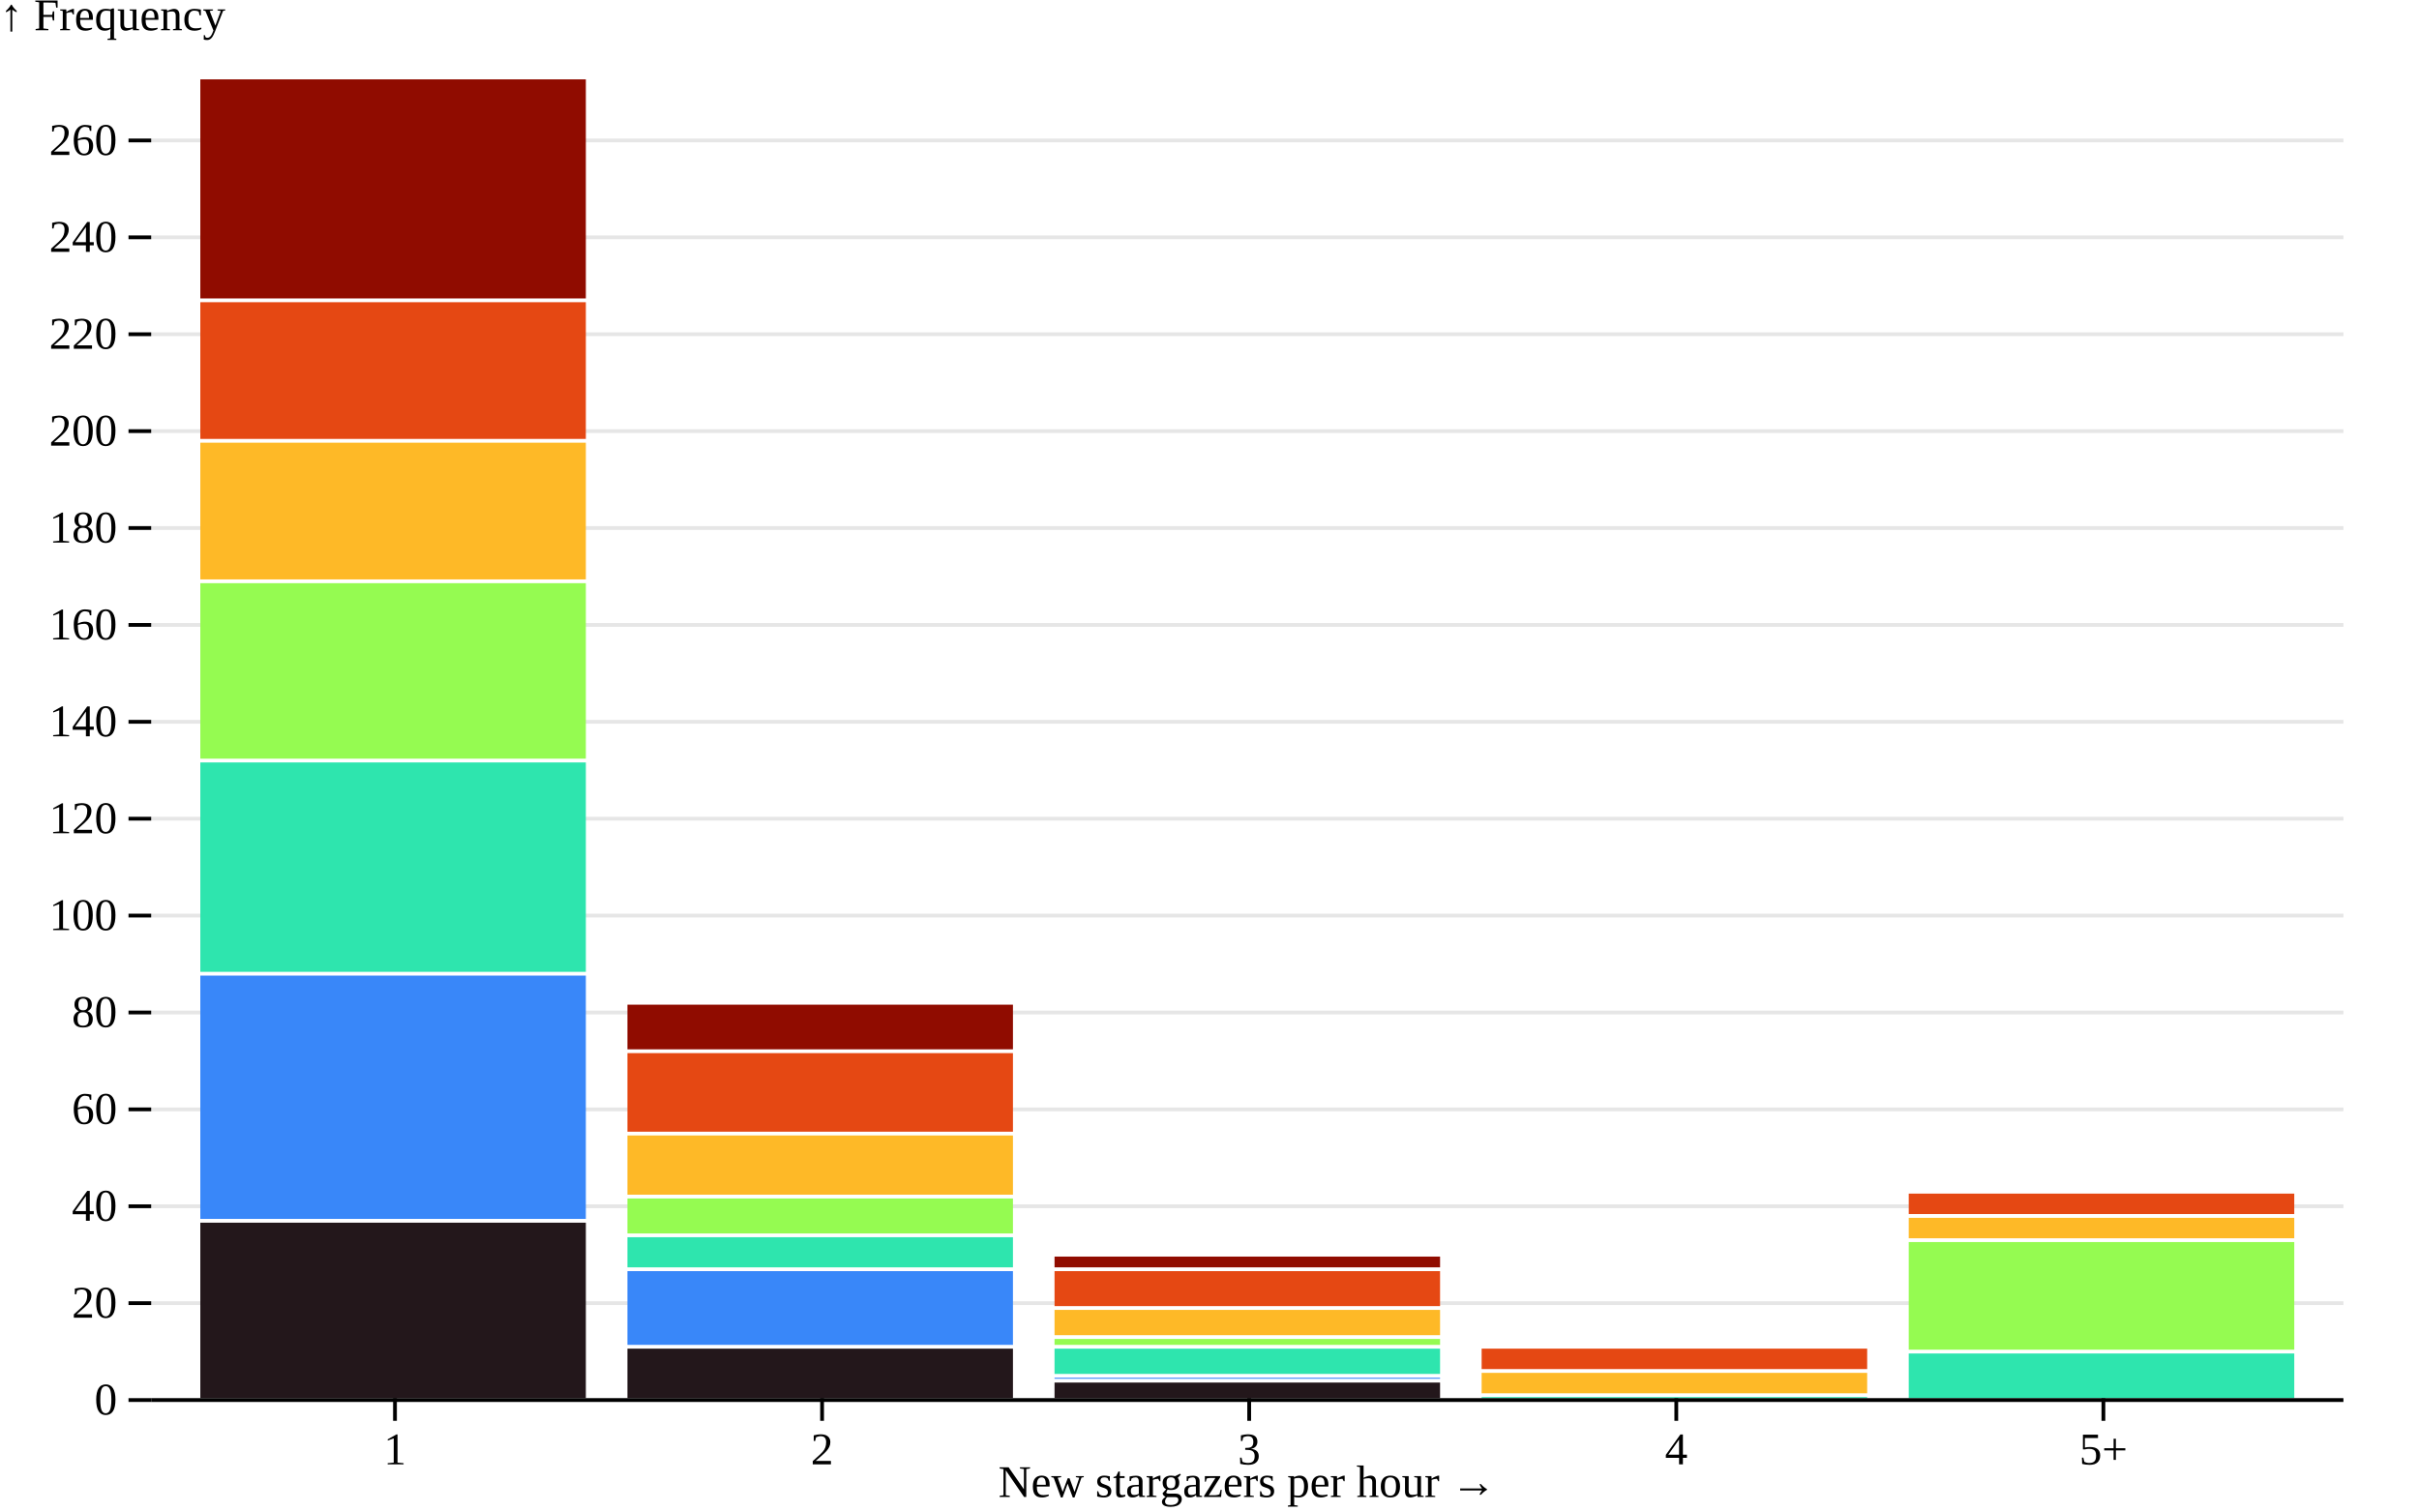
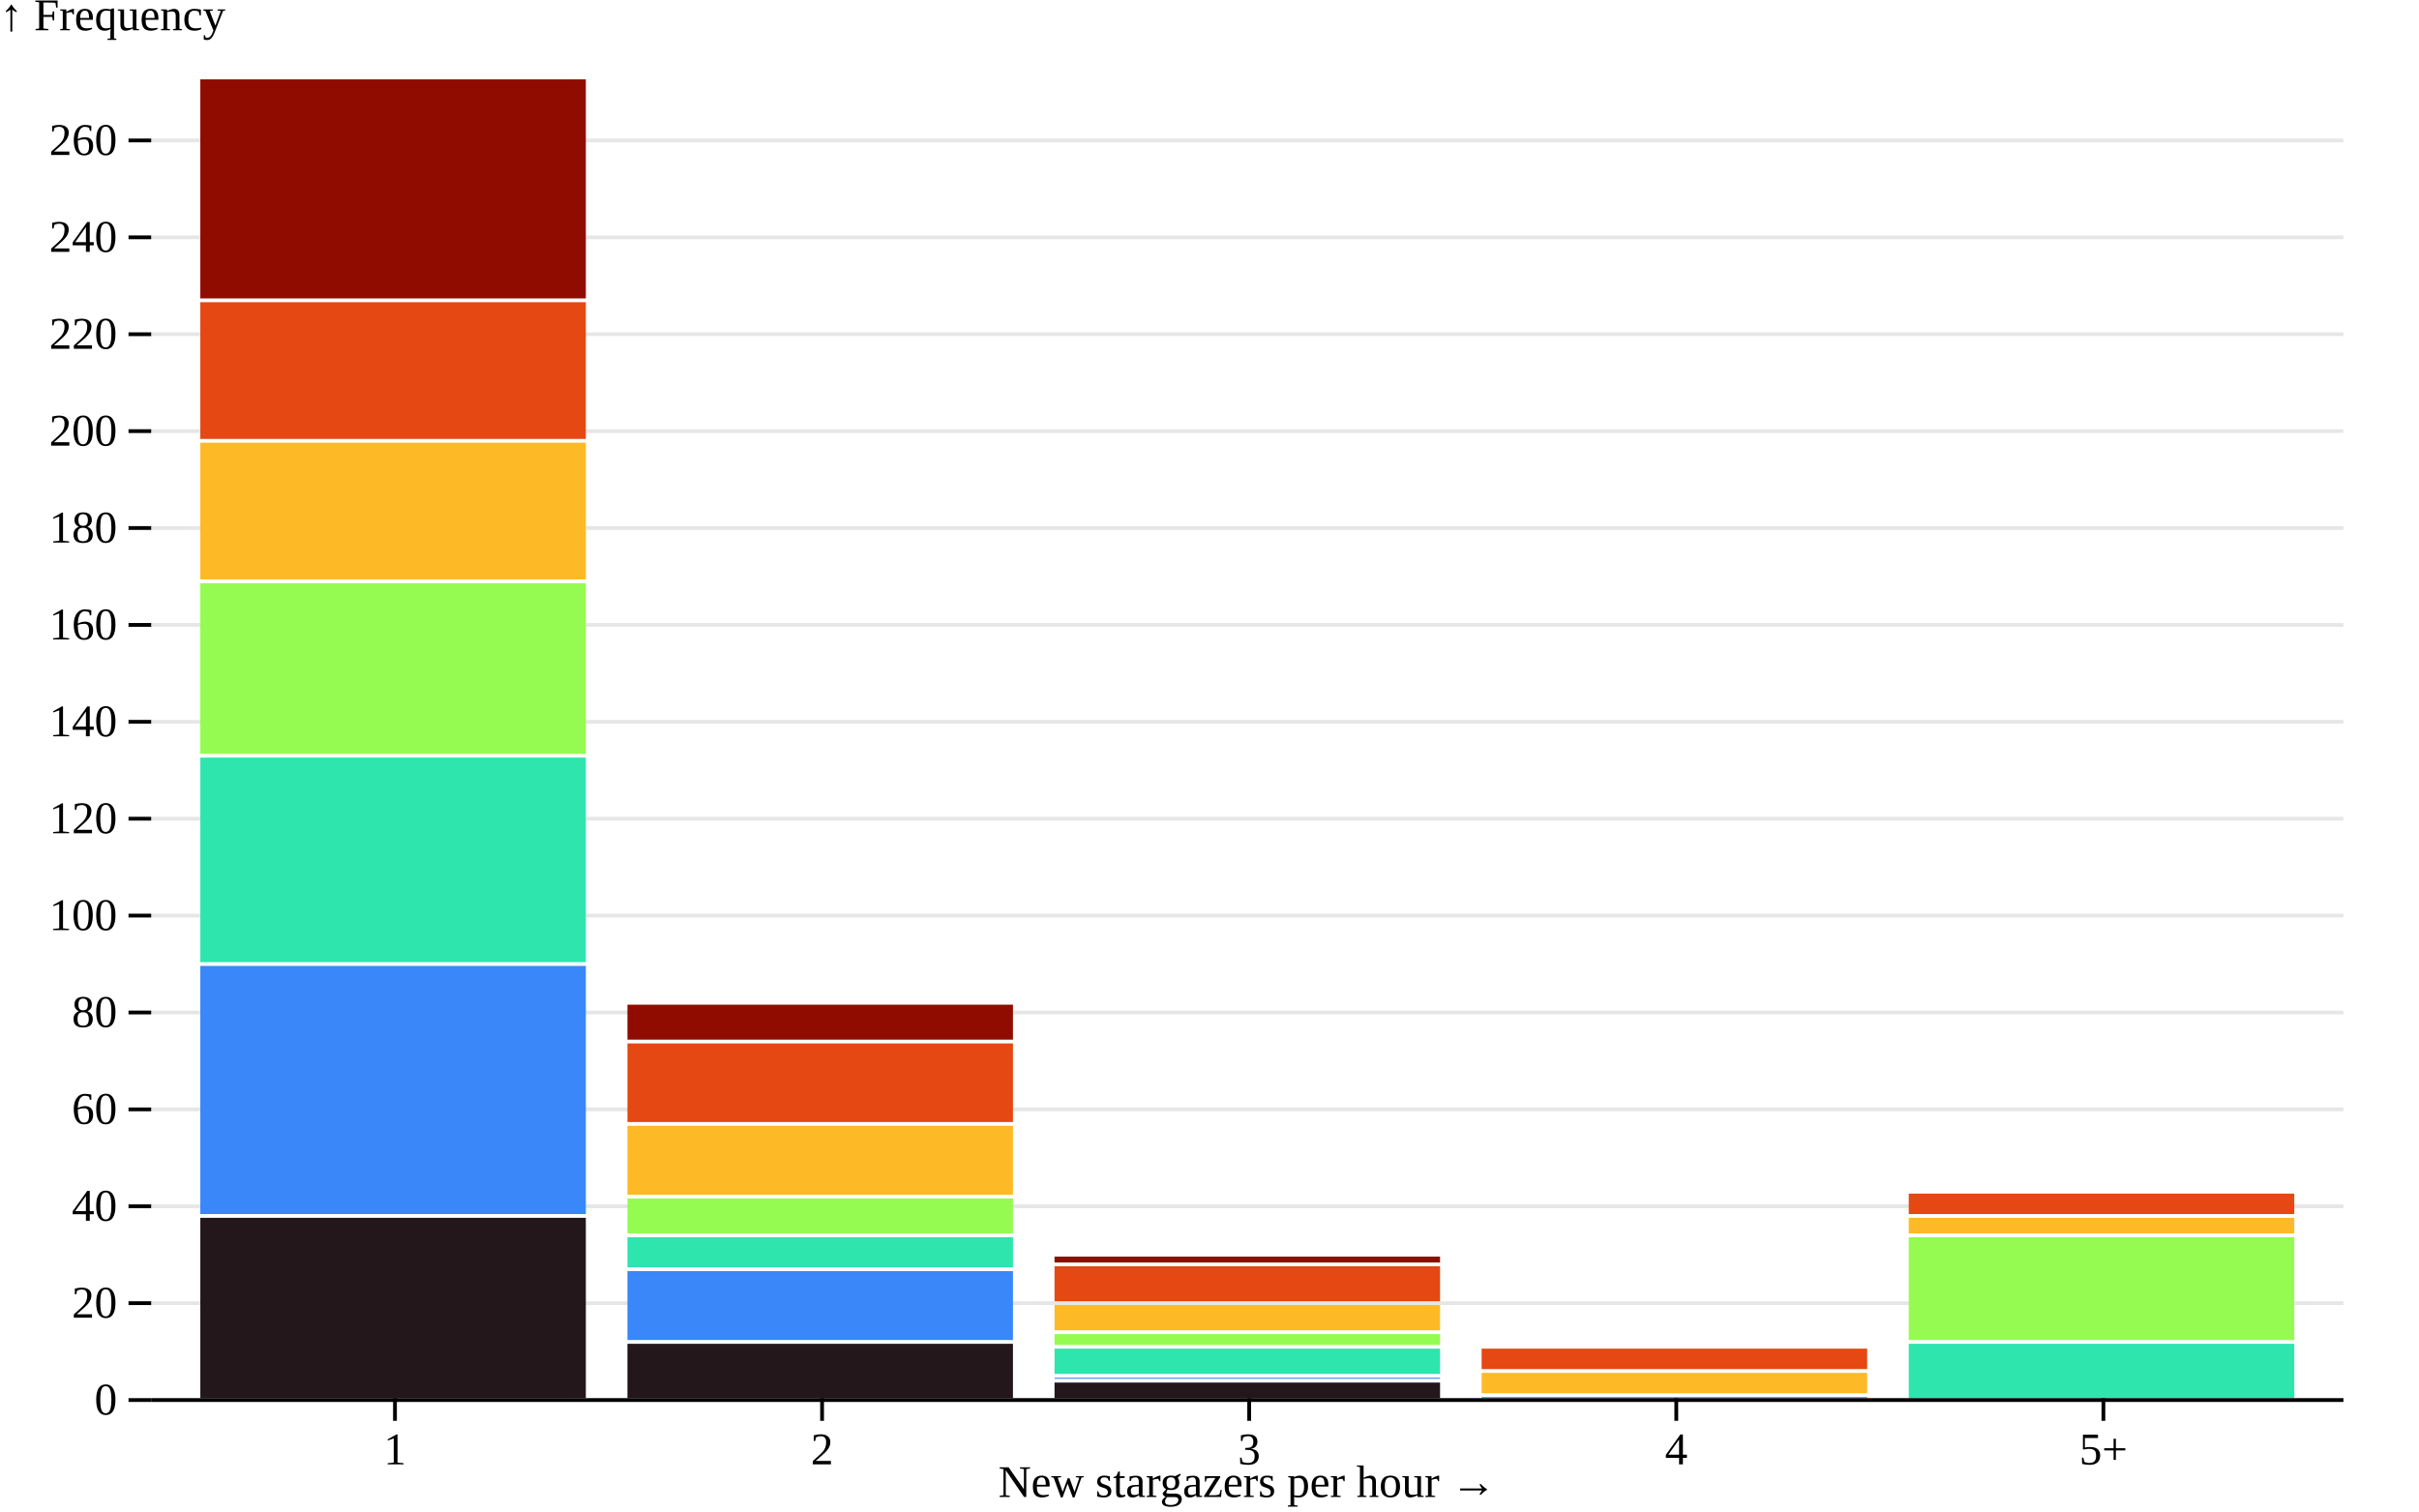
<svg xmlns="http://www.w3.org/2000/svg" class="plot" fill="currentColor" text-anchor="middle" width="640" height="400" viewBox="0 0 640 400">
  <g transform="translate(40,0)" fill="none" text-anchor="end">
    <g class="tick" opacity="1" transform="translate(0,370.5)">
      <line stroke="currentColor" x2="-6" />
      <line stroke="currentColor" x2="580" stroke-opacity="0.1" />
      <text fill="currentColor" x="-9" dy="0.32em">0</text>
    </g>
    <g class="tick" opacity="1" transform="translate(0,344.859)">
      <line stroke="currentColor" x2="-6" />
      <line stroke="currentColor" x2="580" stroke-opacity="0.1" />
      <text fill="currentColor" x="-9" dy="0.32em">20</text>
    </g>
    <g class="tick" opacity="1" transform="translate(0,319.2179)">
      <line stroke="currentColor" x2="-6" />
      <line stroke="currentColor" x2="580" stroke-opacity="0.1" />
      <text fill="currentColor" x="-9" dy="0.32em">40</text>
    </g>
    <g class="tick" opacity="1" transform="translate(0,293.5769)">
      <line stroke="currentColor" x2="-6" />
      <line stroke="currentColor" x2="580" stroke-opacity="0.1" />
      <text fill="currentColor" x="-9" dy="0.32em">60</text>
    </g>
    <g class="tick" opacity="1" transform="translate(0,267.9359)">
      <line stroke="currentColor" x2="-6" />
      <line stroke="currentColor" x2="580" stroke-opacity="0.1" />
      <text fill="currentColor" x="-9" dy="0.32em">80</text>
    </g>
    <g class="tick" opacity="1" transform="translate(0,242.2949)">
      <line stroke="currentColor" x2="-6" />
      <line stroke="currentColor" x2="580" stroke-opacity="0.1" />
      <text fill="currentColor" x="-9" dy="0.32em">100</text>
    </g>
    <g class="tick" opacity="1" transform="translate(0,216.6538)">
      <line stroke="currentColor" x2="-6" />
      <line stroke="currentColor" x2="580" stroke-opacity="0.1" />
      <text fill="currentColor" x="-9" dy="0.32em">120</text>
    </g>
    <g class="tick" opacity="1" transform="translate(0,191.0128)">
      <line stroke="currentColor" x2="-6" />
      <line stroke="currentColor" x2="580" stroke-opacity="0.1" />
      <text fill="currentColor" x="-9" dy="0.32em">140</text>
    </g>
    <g class="tick" opacity="1" transform="translate(0,165.3718)">
      <line stroke="currentColor" x2="-6" />
      <line stroke="currentColor" x2="580" stroke-opacity="0.1" />
      <text fill="currentColor" x="-9" dy="0.32em">160</text>
    </g>
    <g class="tick" opacity="1" transform="translate(0,139.7308)">
      <line stroke="currentColor" x2="-6" />
      <line stroke="currentColor" x2="580" stroke-opacity="0.1" />
      <text fill="currentColor" x="-9" dy="0.32em">180</text>
    </g>
    <g class="tick" opacity="1" transform="translate(0,114.0897)">
      <line stroke="currentColor" x2="-6" />
      <line stroke="currentColor" x2="580" stroke-opacity="0.1" />
      <text fill="currentColor" x="-9" dy="0.32em">200</text>
    </g>
    <g class="tick" opacity="1" transform="translate(0,88.44872)">
      <line stroke="currentColor" x2="-6" />
      <line stroke="currentColor" x2="580" stroke-opacity="0.1" />
      <text fill="currentColor" x="-9" dy="0.32em">220</text>
    </g>
    <g class="tick" opacity="1" transform="translate(0,62.80769)">
      <line stroke="currentColor" x2="-6" />
      <line stroke="currentColor" x2="580" stroke-opacity="0.1" />
      <text fill="currentColor" x="-9" dy="0.32em">240</text>
    </g>
    <g class="tick" opacity="1" transform="translate(0,37.16667)">
      <line stroke="currentColor" x2="-6" />
      <line stroke="currentColor" x2="580" stroke-opacity="0.1" />
      <text fill="currentColor" x="-9" dy="0.32em">260</text>
    </g>
    <text fill="currentColor" transform="translate(-40,20)" dy="-1em" text-anchor="start">↑ Frequency</text>
  </g>
  <g transform="translate(0,370)" fill="none" text-anchor="middle">
    <g class="tick" opacity="1" transform="translate(104.5,0)">
      <line stroke="currentColor" y2="6" />
      <text fill="currentColor" y="9" dy="0.71em">1</text>
    </g>
    <g class="tick" opacity="1" transform="translate(217.5,0)">
      <line stroke="currentColor" y2="6" />
      <text fill="currentColor" y="9" dy="0.71em">2</text>
    </g>
    <g class="tick" opacity="1" transform="translate(330.5,0)">
      <line stroke="currentColor" y2="6" />
      <text fill="currentColor" y="9" dy="0.71em">3</text>
    </g>
    <g class="tick" opacity="1" transform="translate(443.5,0)">
      <line stroke="currentColor" y2="6" />
      <text fill="currentColor" y="9" dy="0.71em">4</text>
    </g>
    <g class="tick" opacity="1" transform="translate(556.5,0)">
      <line stroke="currentColor" y2="6" />
      <text fill="currentColor" y="9" dy="0.71em">5+</text>
    </g>
    <text fill="currentColor" transform="translate(330,30)" dy="-0.32em" text-anchor="middle">New stargazers per hour →</text>
  </g>
  <g>
-     <rect x="53" width="102" y="323.564" height="46.436" fill="rgb(35, 23, 27)">
+     <rect x="53" width="102" y="322.282" height="47.718" fill="rgb(35, 23, 27)">
      </rect>
-     <rect x="166" width="102" y="356.897" height="13.103" fill="rgb(35, 23, 27)">
+     <rect x="166" width="102" y="355.615" height="14.385" fill="rgb(35, 23, 27)">
      </rect>
    <rect x="279" width="102" y="365.872" height="4.128" fill="rgb(35, 23, 27)">
      </rect>
-     <rect x="53" width="102" y="258.179" height="64.385" fill="rgb(57, 135, 249)">
+     <rect x="53" width="102" y="255.615" height="65.667" fill="rgb(57, 135, 249)">
      </rect>
-     <rect x="166" width="102" y="336.385" height="19.513" fill="rgb(57, 135, 249)">
+     <rect x="166" width="102" y="336.385" height="18.231" fill="rgb(57, 135, 249)">
      </rect>
    <rect x="279" width="102" y="364.59" height="0.282" fill="rgb(57, 135, 249)">
      </rect>
-     <rect x="53" width="102" y="201.769" height="55.41" fill="rgb(46, 229, 174)">
+     <rect x="392" width="102" y="369.718" height="0.282" fill="rgb(57, 135, 249)">
+       </rect>
+     <rect x="53" width="102" y="200.487" height="54.128" fill="rgb(46, 229, 174)">
      </rect>
    <rect x="166" width="102" y="327.41" height="7.974" fill="rgb(46, 229, 174)">
      </rect>
    <rect x="279" width="102" y="356.897" height="6.692" fill="rgb(46, 229, 174)">
      </rect>
-     <rect x="392" width="102" y="369.718" height="0.282" fill="rgb(46, 229, 174)">
+     <rect x="505" width="102" y="355.615" height="14.385" fill="rgb(46, 229, 174)">
      </rect>
-     <rect x="505" width="102" y="358.179" height="11.821" fill="rgb(46, 229, 174)">
-       </rect>
-     <rect x="53" width="102" y="154.333" height="46.436" fill="rgb(149, 251, 81)">
+     <rect x="53" width="102" y="154.333" height="45.154" fill="rgb(149, 251, 81)">
      </rect>
    <rect x="166" width="102" y="317.154" height="9.256" fill="rgb(149, 251, 81)">
      </rect>
-     <rect x="279" width="102" y="354.333" height="1.564" fill="rgb(149, 251, 81)">
+     <rect x="279" width="102" y="353.051" height="2.846" fill="rgb(149, 251, 81)">
      </rect>
-     <rect x="505" width="102" y="328.692" height="28.487" fill="rgb(149, 251, 81)">
+     <rect x="505" width="102" y="327.41" height="27.205" fill="rgb(149, 251, 81)">
      </rect>
    <rect x="53" width="102" y="117.154" height="36.179" fill="rgb(254, 185, 39)">
      </rect>
-     <rect x="166" width="102" y="300.487" height="15.667" fill="rgb(254, 185, 39)">
+     <rect x="166" width="102" y="297.923" height="18.231" fill="rgb(254, 185, 39)">
      </rect>
-     <rect x="279" width="102" y="346.641" height="6.692" fill="rgb(254, 185, 39)">
+     <rect x="279" width="102" y="345.359" height="6.692" fill="rgb(254, 185, 39)">
      </rect>
    <rect x="392" width="102" y="363.308" height="5.41" fill="rgb(254, 185, 39)">
      </rect>
-     <rect x="505" width="102" y="322.282" height="5.41" fill="rgb(254, 185, 39)">
+     <rect x="505" width="102" y="322.282" height="4.128" fill="rgb(254, 185, 39)">
      </rect>
    <rect x="53" width="102" y="79.974" height="36.179" fill="rgb(229, 72, 19)">
      </rect>
-     <rect x="166" width="102" y="278.692" height="20.795" fill="rgb(229, 72, 19)">
+     <rect x="166" width="102" y="276.128" height="20.795" fill="rgb(229, 72, 19)">
      </rect>
-     <rect x="279" width="102" y="336.385" height="9.256" fill="rgb(229, 72, 19)">
+     <rect x="279" width="102" y="335.103" height="9.256" fill="rgb(229, 72, 19)">
      </rect>
    <rect x="392" width="102" y="356.897" height="5.41" fill="rgb(229, 72, 19)">
      </rect>
    <rect x="505" width="102" y="315.872" height="5.41" fill="rgb(229, 72, 19)">
      </rect>
    <rect x="53" width="102" y="21" height="57.974" fill="rgb(144, 12, 0)">
      </rect>
-     <rect x="166" width="102" y="265.872" height="11.821" fill="rgb(144, 12, 0)">
+     <rect x="166" width="102" y="265.872" height="9.256" fill="rgb(144, 12, 0)">
      </rect>
-     <rect x="279" width="102" y="332.538" height="2.846" fill="rgb(144, 12, 0)">
+     <rect x="279" width="102" y="332.538" height="1.564" fill="rgb(144, 12, 0)">
      </rect>
  </g>
  <g stroke="currentColor" transform="translate(0,0.5)">
    <line x1="40" x2="620" y1="370" y2="370" />
  </g>
</svg>
